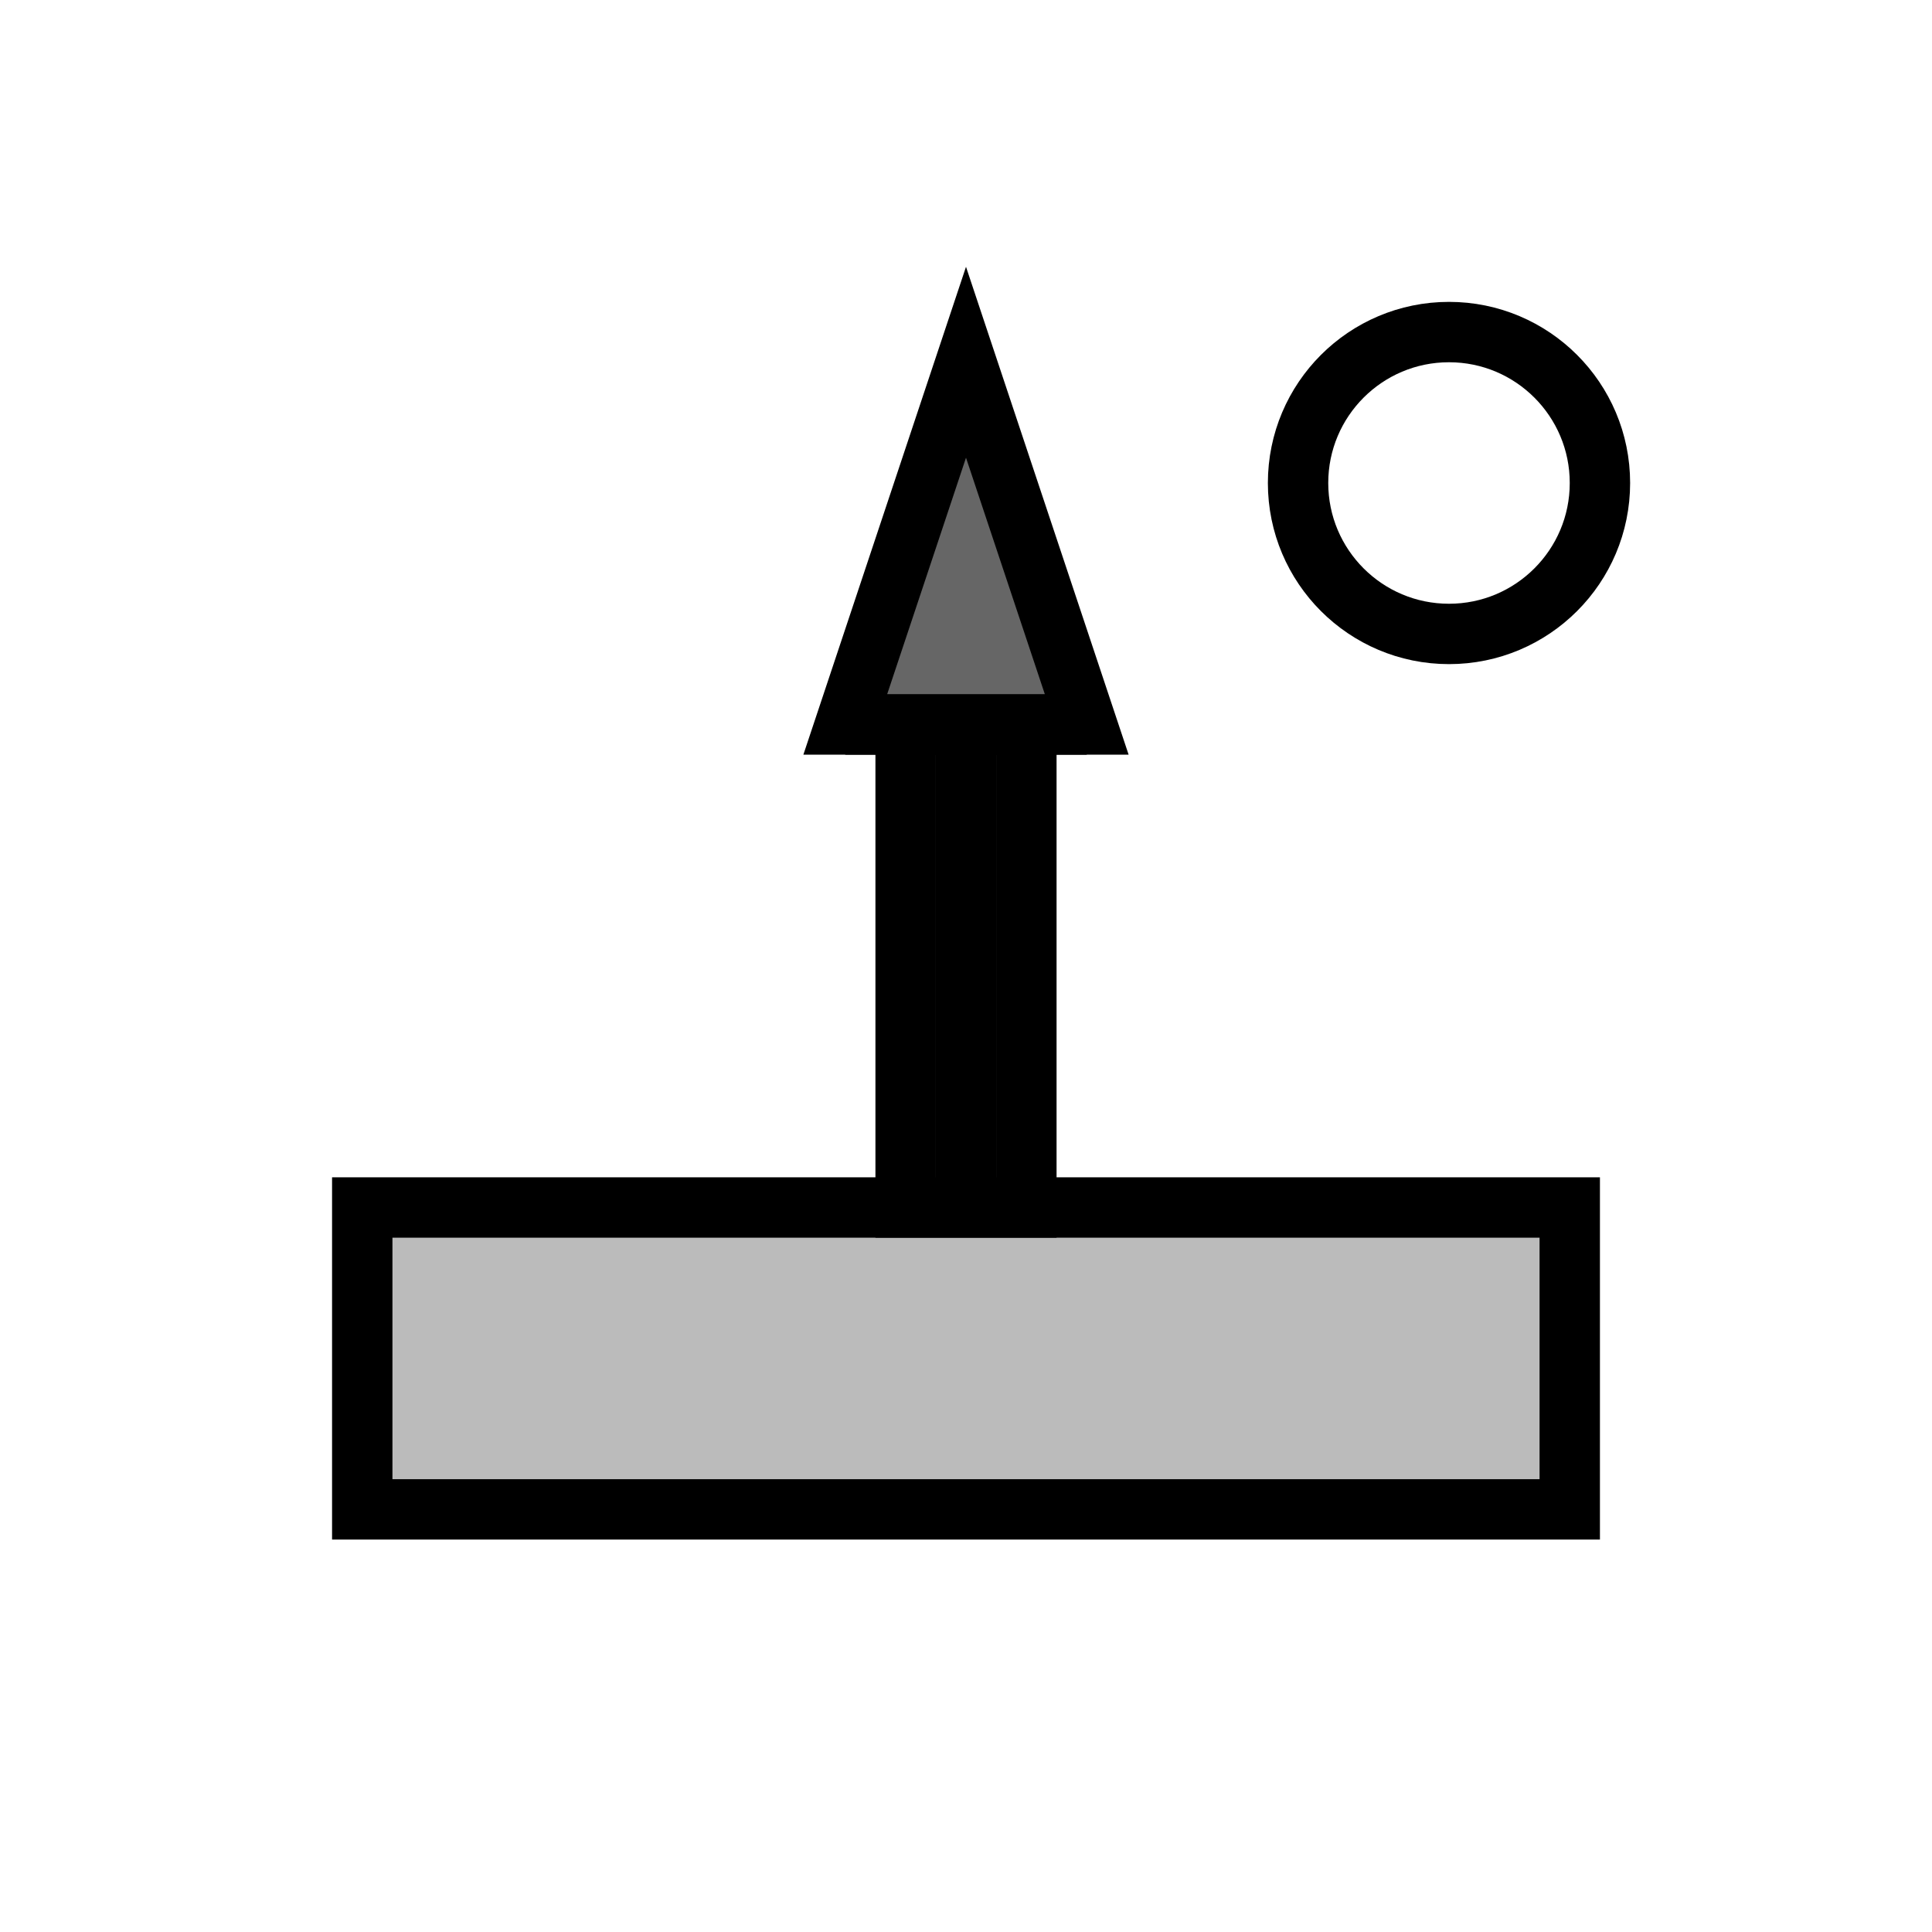
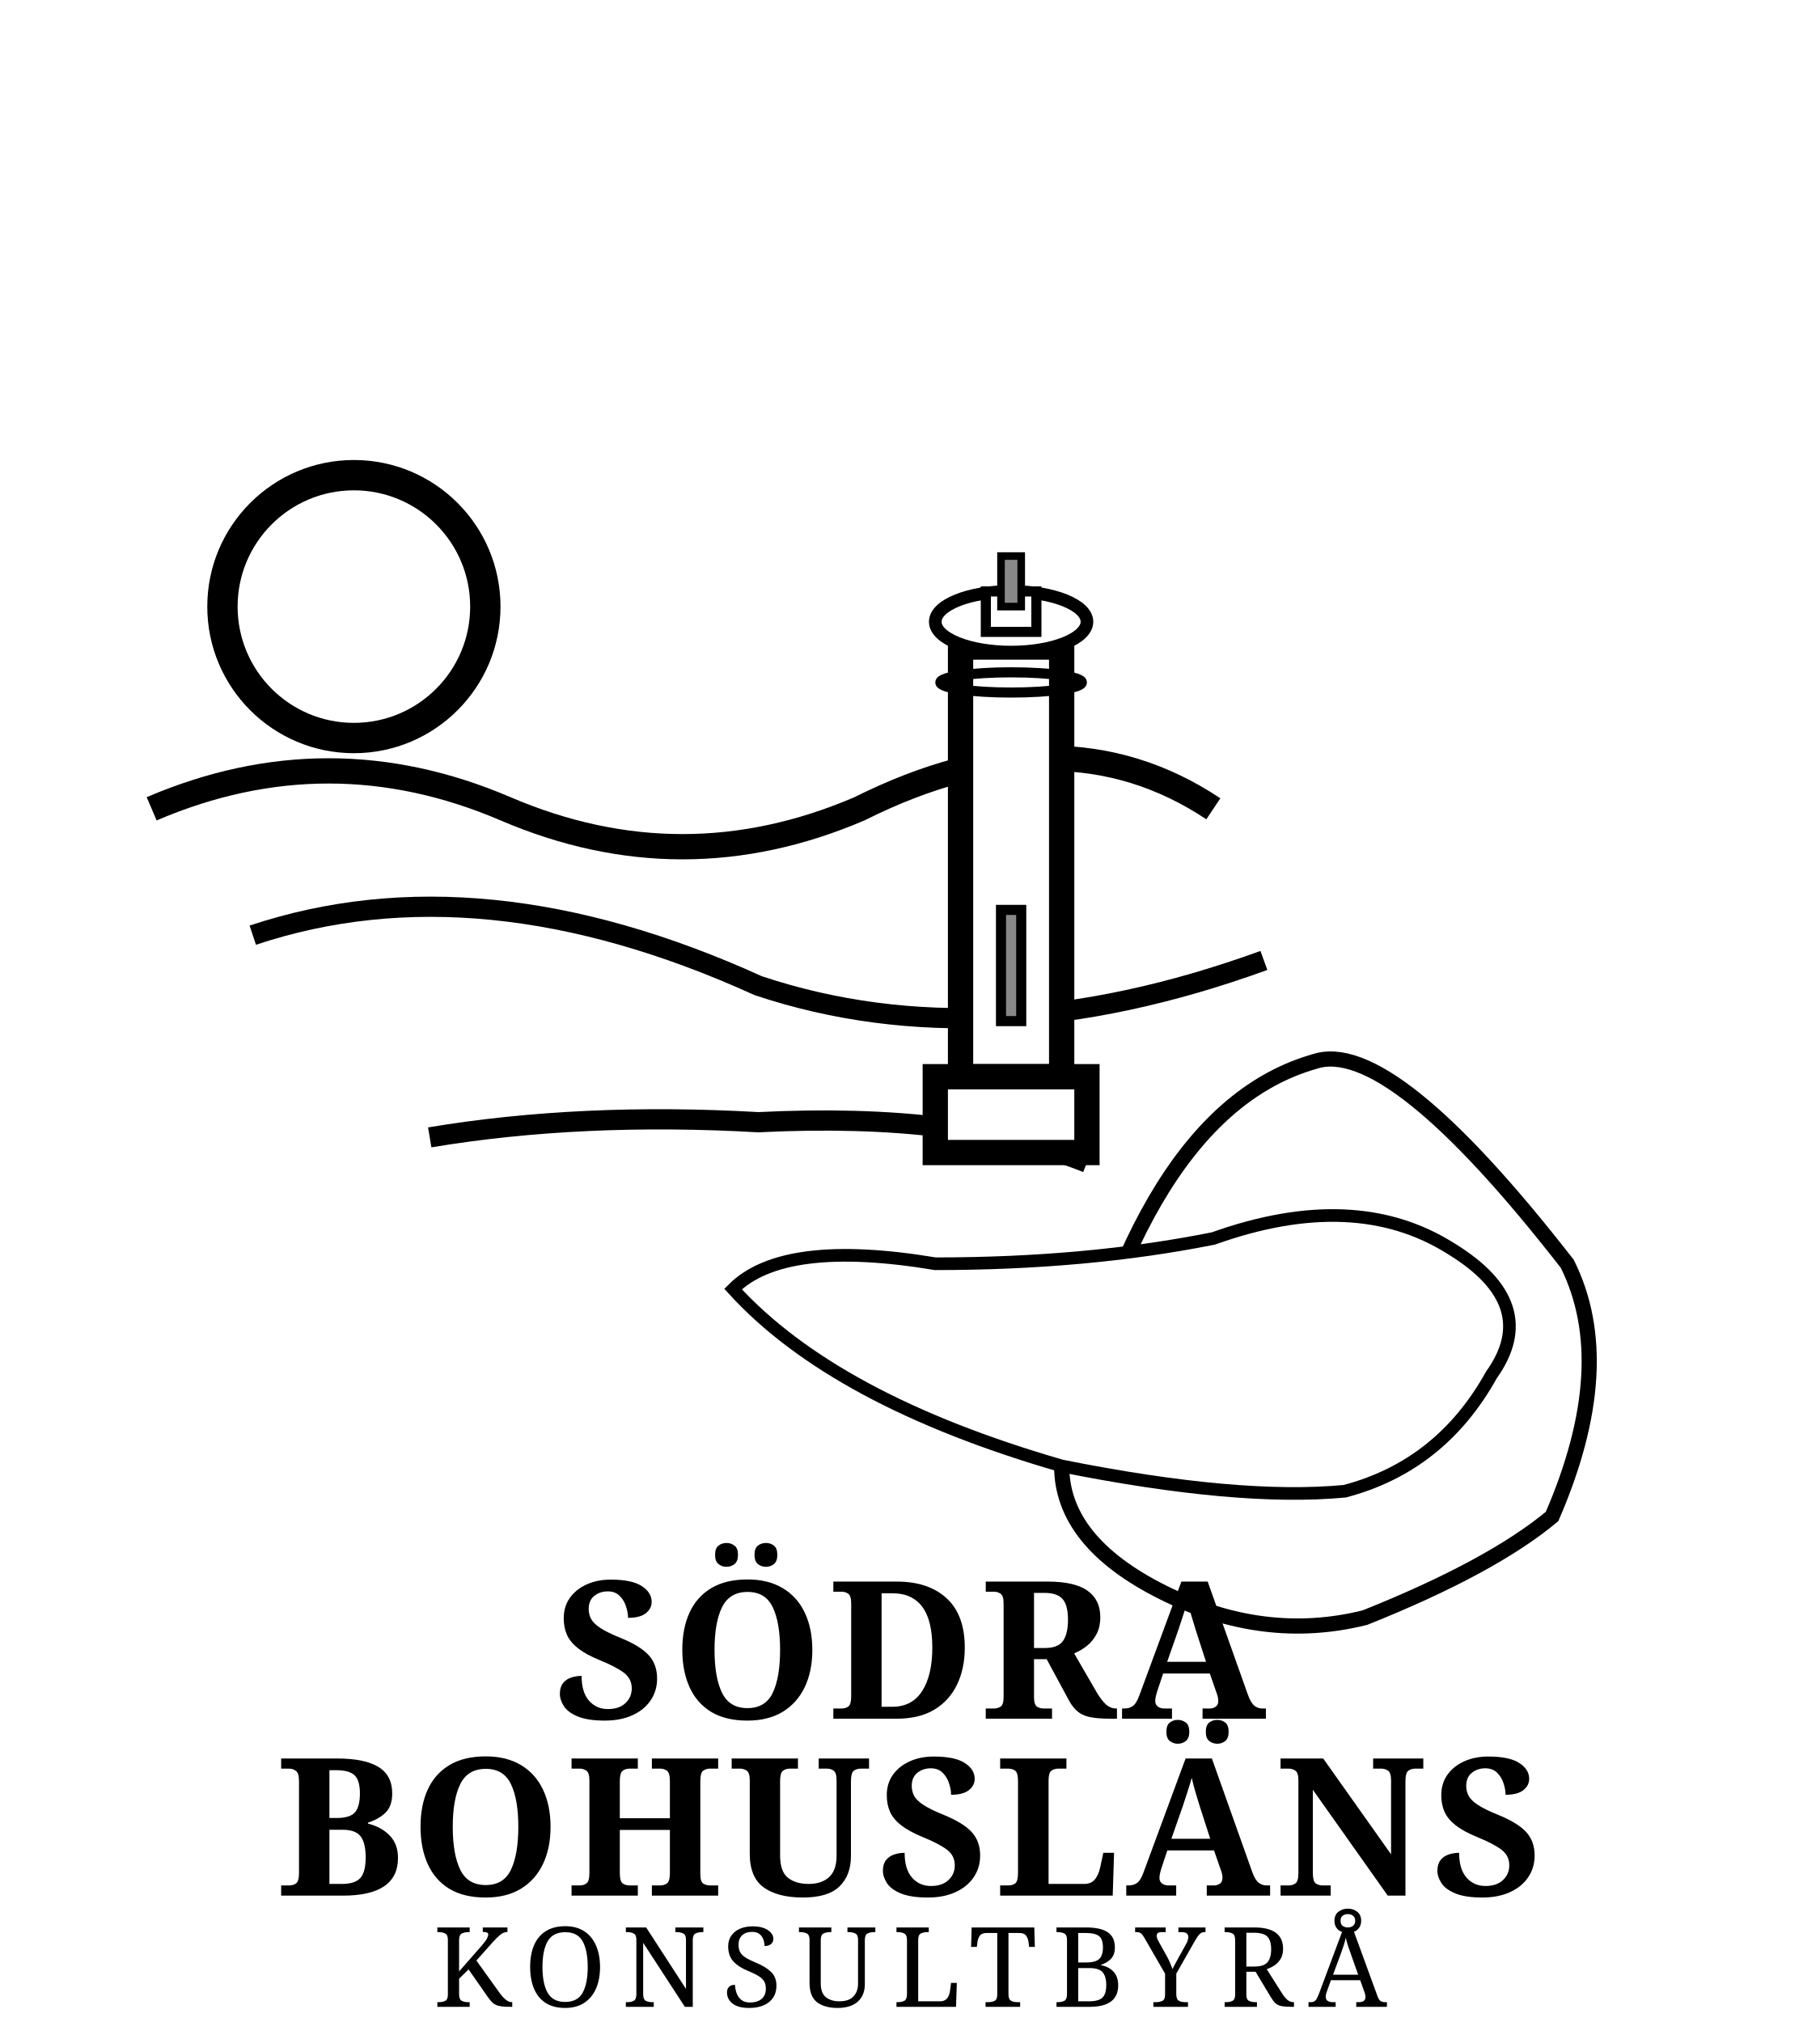
- <svg xmlns="http://www.w3.org/2000/svg" viewBox="0 0 64 64">
-   <rect width="64" height="64" fill="white" />
-   <g stroke="black" stroke-width="2" fill="none">
-     <circle cx="48" cy="16" r="5" fill="#fff" />
-     <rect x="12" y="40" width="40" height="10" fill="#bbb" />
-     <rect x="30" y="24" width="4" height="16" fill="#888" />
-     <polygon points="32,12 36,24 28,24" fill="#666" />
-     <line x1="32" y1="24" x2="32" y2="40" />
-     <line x1="32" y1="24" x2="36" y2="24" />
-     <line x1="32" y1="24" x2="28" y2="24" />
+ <svg xmlns="http://www.w3.org/2000/svg" width="360" height="400" viewBox="0 0 360 400" fill="none">
+   <rect width="360" height="400" fill="white" />
+   <g>
+     <circle cx="70" cy="120" r="26" stroke="black" stroke-width="6" fill="none" />
+     <path d="M30 160 Q65 145 100 160 Q135 175 170 160 Q210 140 240 160" stroke="black" stroke-width="5" fill="none" />
+     <path d="M50 185 Q95 170 150 195 Q195 210 250 190" stroke="black" stroke-width="4" fill="none" />
+     <path d="M85 225 Q115 220 150 222 Q190 220 215 230" stroke="black" stroke-width="4" fill="none" />
+     <path d="M210 290 Q225 220 260 210 Q275 205 310 250 Q320 270 307 300 Q295 310 270 320 Q250 325 230 315 Q210 305 210 290 Z" stroke="black" stroke-width="3" fill="#fff" />
+     <path d="M145 255 Q155 245 185 250 Q215 250 240 245 Q268 235 287 247 Q305 258 295 272 Q285 290 266 295 Q245 297 210 290 Q165 277 145 255 Z" stroke="black" stroke-width="2.5" fill="#fff" />
+     <rect x="190" y="128" width="20" height="85" fill="white" stroke="black" stroke-width="5" />
+     <rect x="185" y="213" width="30" height="15" fill="white" stroke="black" stroke-width="5" />
+     <rect x="198" y="180" width="4" height="22" stroke="black" stroke-width="2" fill="#888" />
+     <ellipse cx="200" cy="123" rx="15" ry="6" fill="white" stroke="black" stroke-width="2.5" />
+     <rect x="195" y="117" width="10" height="8" fill="white" stroke="black" stroke-width="2" />
+     <rect x="198" y="110" width="4" height="10" fill="#888" stroke="black" stroke-width="1.5" />
+     <ellipse cx="200" cy="135" rx="14" ry="2" fill="none" stroke="black" stroke-width="2" />
+   </g>
+   <g font-family="serif" font-weight="bold" text-anchor="middle" fill="black">
+     <text x="180" y="340" font-size="38" letter-spacing="1">SÖDRA</text>
+     <text x="180" y="375" font-size="38" letter-spacing="1">BOHUSLÄNS</text>
+     <text x="180" y="397" font-size="22" letter-spacing="3" font-weight="normal">KONSULTBYRÅ</text>
  </g>
</svg>
